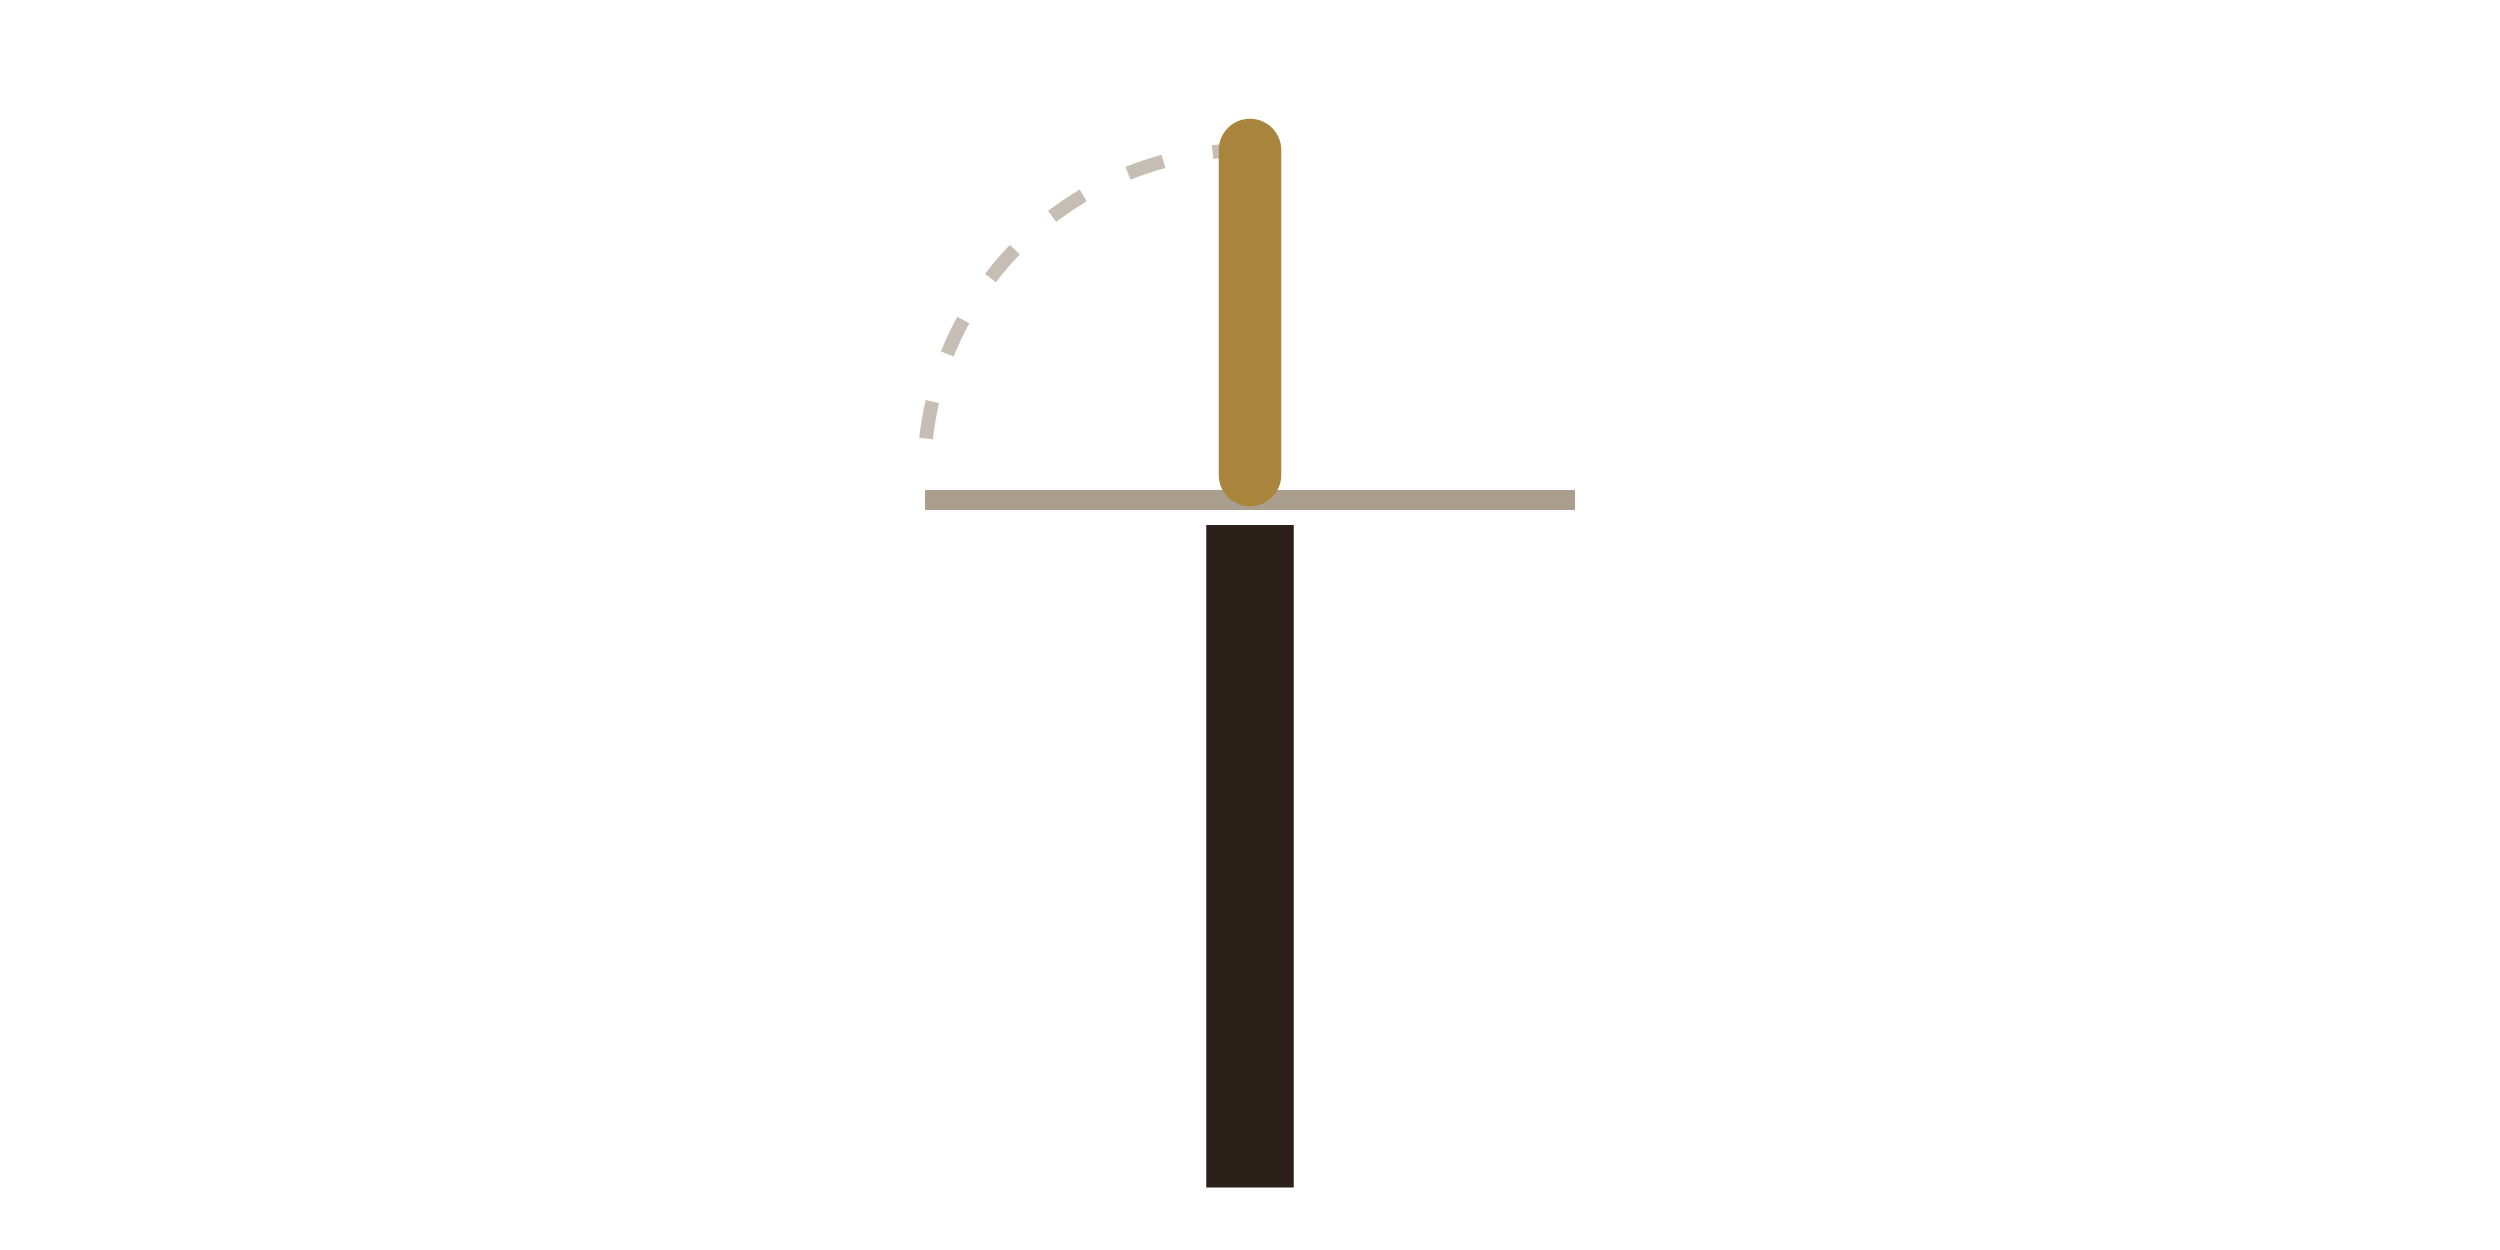
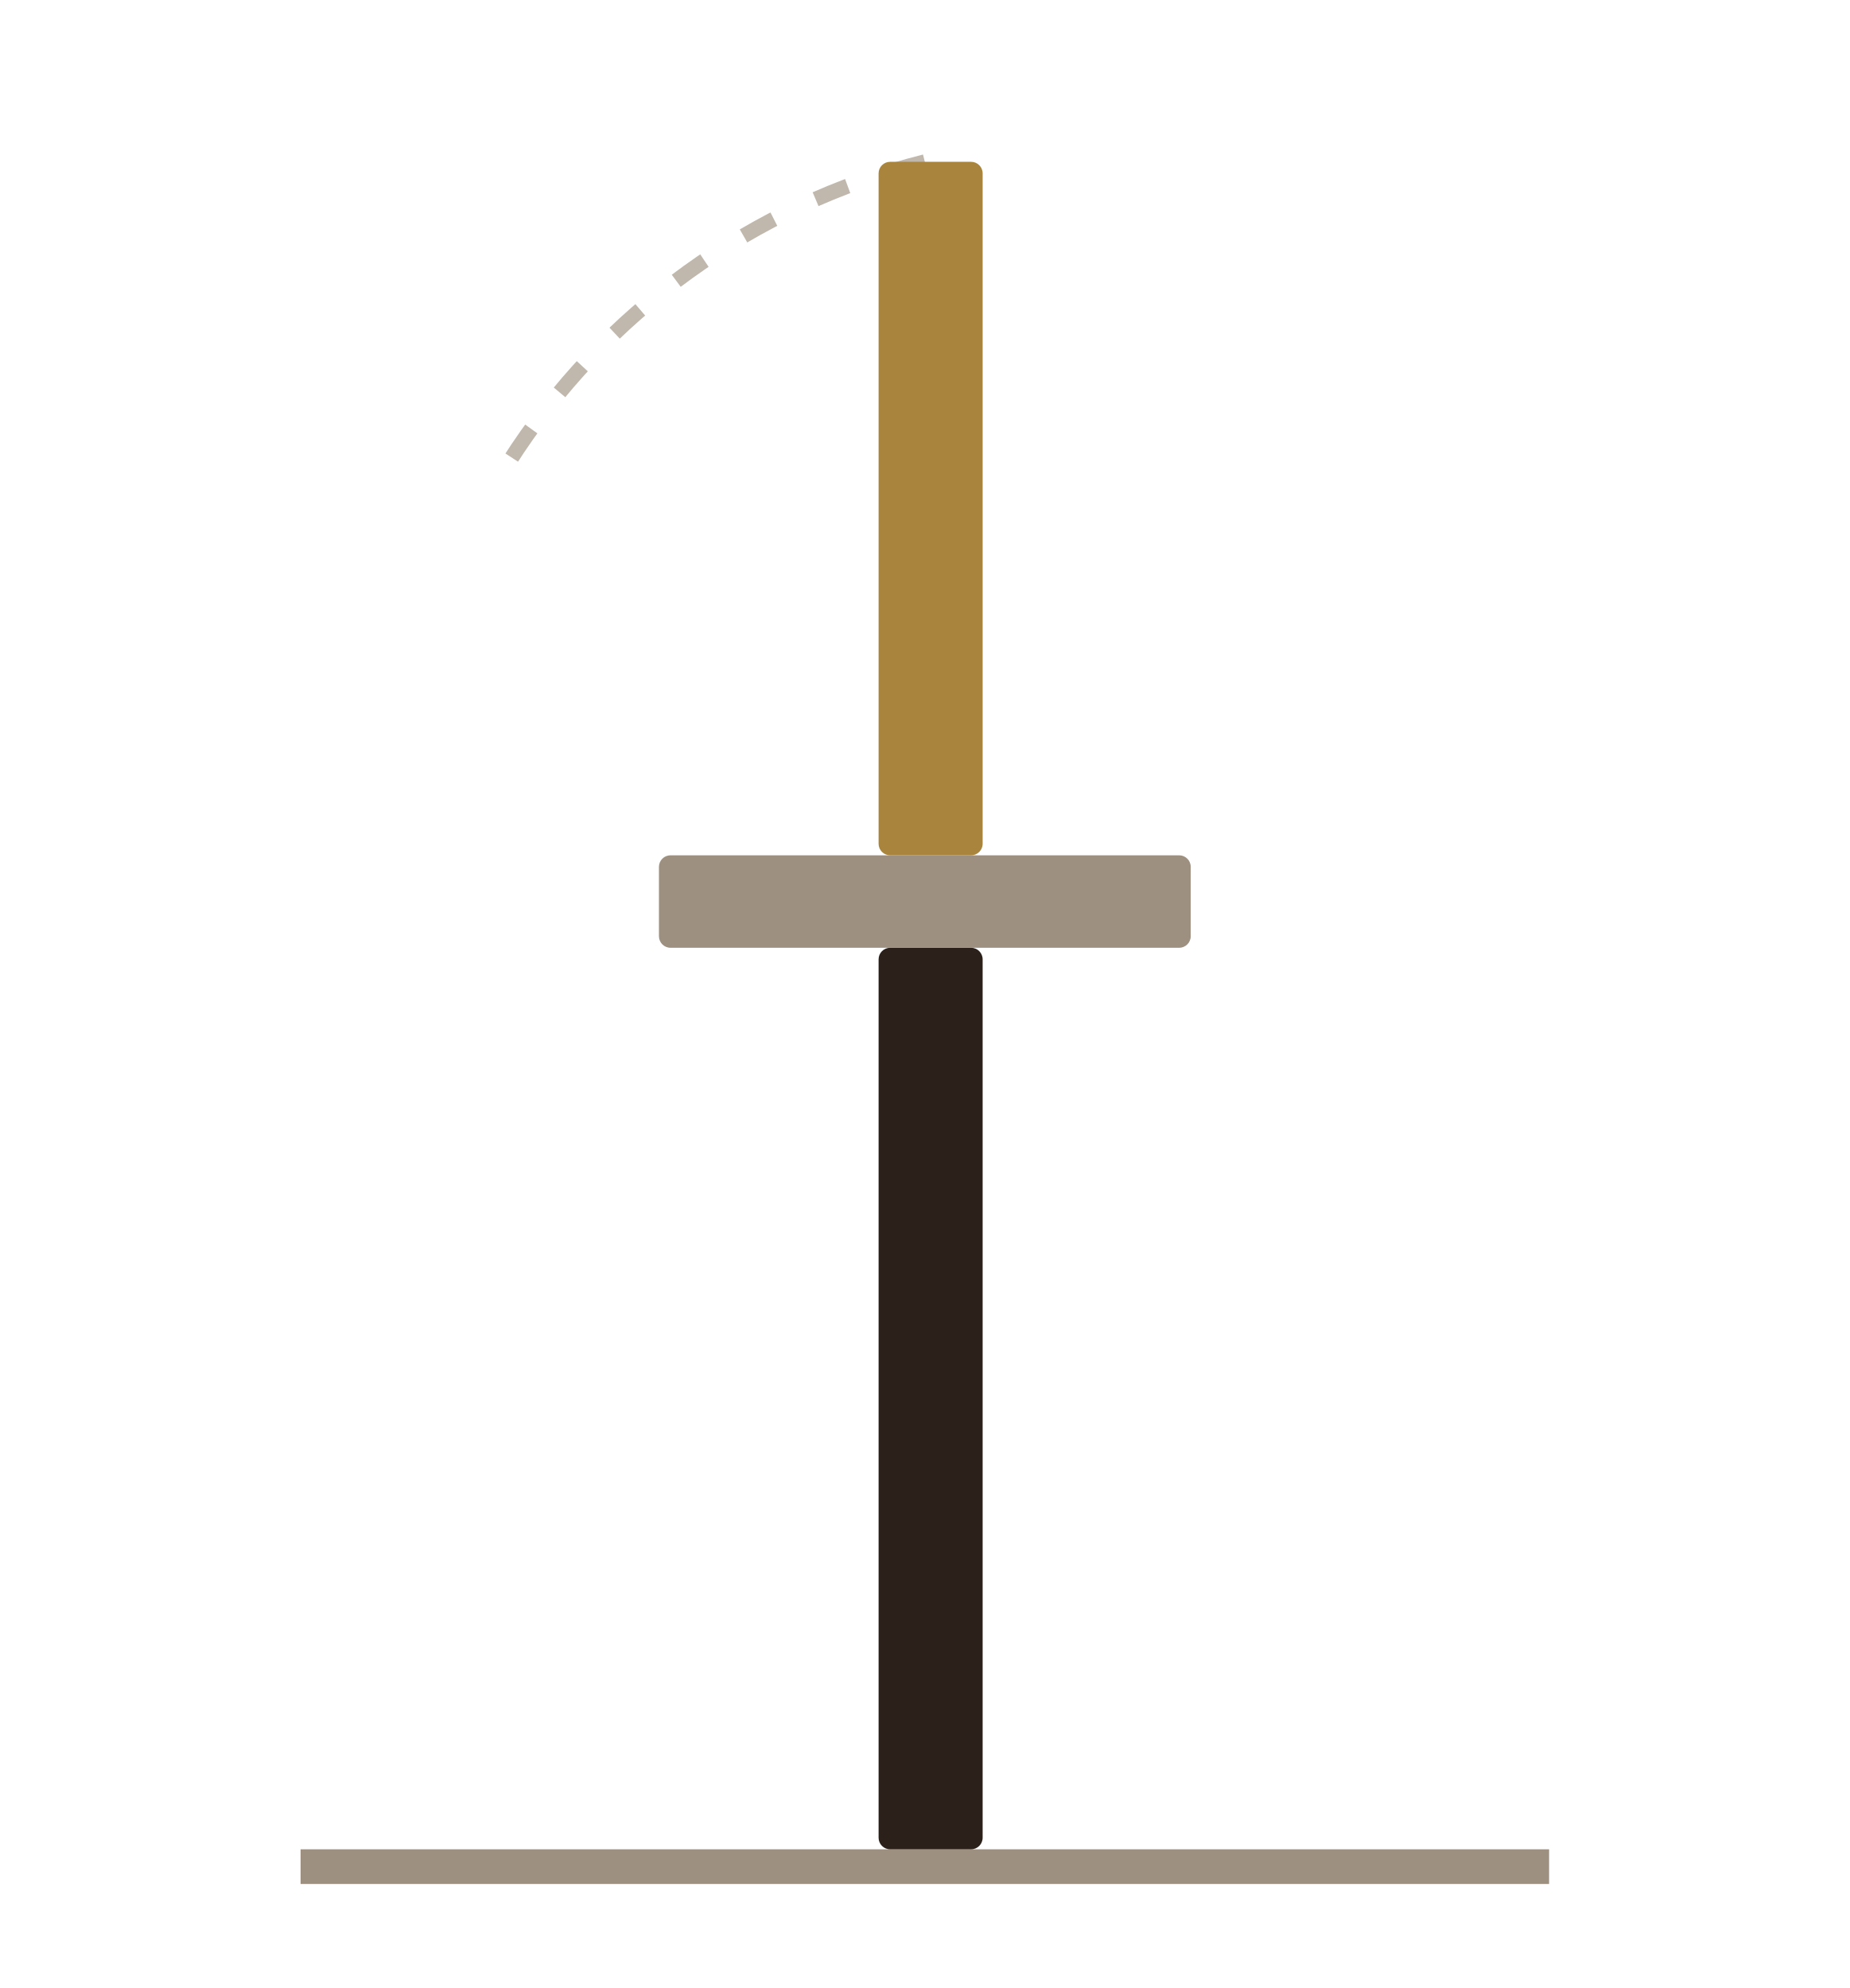
- <svg xmlns="http://www.w3.org/2000/svg" viewBox="0 0 200 100" role="img" aria-label="">
-   <style>.m{stroke:#2b211a;stroke-width:7;stroke-linecap:butt}.a{stroke:#a8843c;stroke-width:5;stroke-linecap:round}.t{stroke:#8d7d6a;stroke-width:1.1;stroke-dasharray:3 4;opacity:.5}.s{stroke:#8d7d6a;stroke-width:1.6;opacity:.75}line,path,rect{fill:none}g,path,line,rect{transform-box:view-box}.sl{transform-origin:100px 38px;animation:sw 4.4s ease-in-out infinite}@keyframes sw{0%,12%{transform:rotate(0)}50%,68%{transform:rotate(-34deg)}94%,100%{transform:rotate(0)}}</style>
-   <line class="m" x1="100" y1="42" x2="100" y2="95" />
-   <line class="s" x1="74" y1="40" x2="126" y2="40" />
-   <path class="t" d="M100 12 A26 26 0 0 0 74 36" />
-   <line class="a sl" x1="100" y1="12" x2="100" y2="38" />
+ <svg xmlns="http://www.w3.org/2000/svg" viewBox="0 0 160 172" role="img" aria-label="">
+   <style>.an{fill:#2b211a}.tr{fill:#8d7d6a;opacity:.85}.sl{fill:#a8843c}.t{stroke:#8d7d6a;stroke-width:1.3;stroke-dasharray:3 4;fill:none;opacity:.55}.pin{fill:#a8843c}g,path,line,rect{transform-box:view-box}.sash{transform-origin:80px 74px;animation:sw 4.4s ease-in-out infinite}@keyframes sw{0%,12%{transform:rotate(0)}50%,68%{transform:rotate(-36deg)}94%,100%{transform:rotate(0)}}</style>
+   <path class="t" d="M80 14 A60 60 0 0 0 44 40" />
+   <rect class="tr" x="26" y="160" width="108" height="3" />
+   <rect class="an" x="76" y="82" width="9" height="78" rx="1" />
+   <rect class="tr" x="57" y="74" width="46" height="8" rx="1" />
+   <rect class="sl sash" x="76" y="14" width="9" height="60" rx="1" />
</svg>
